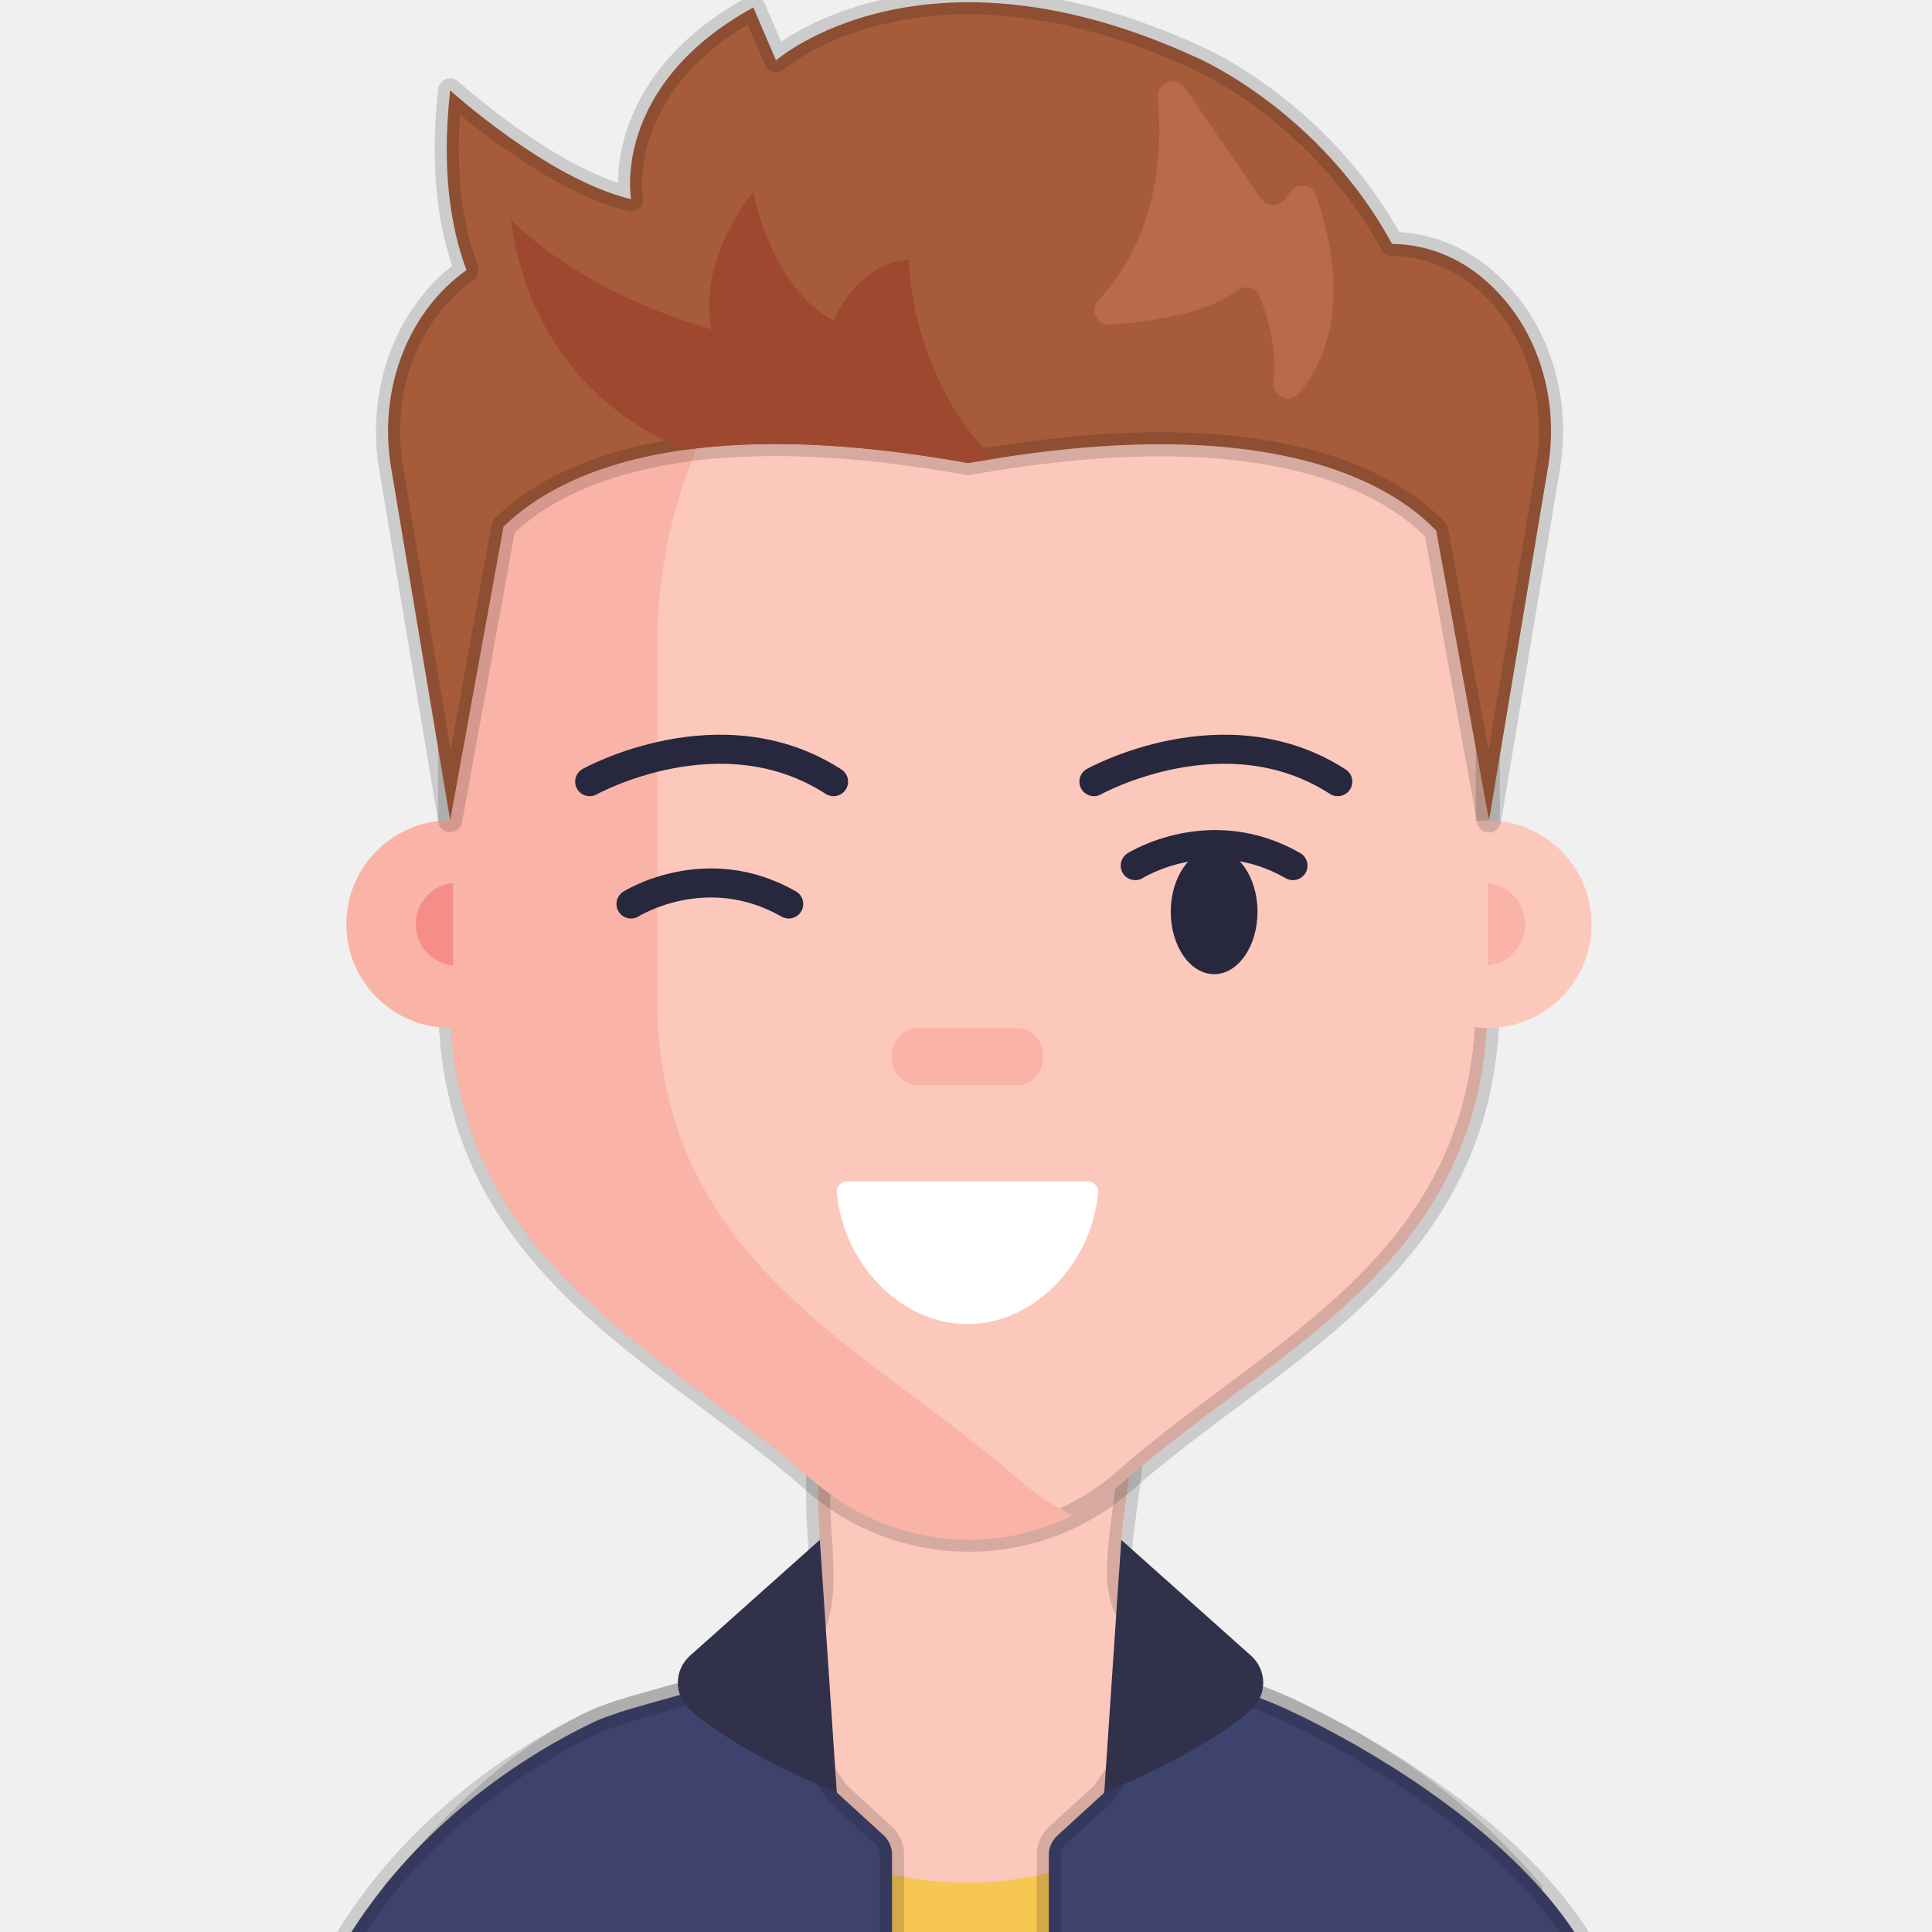
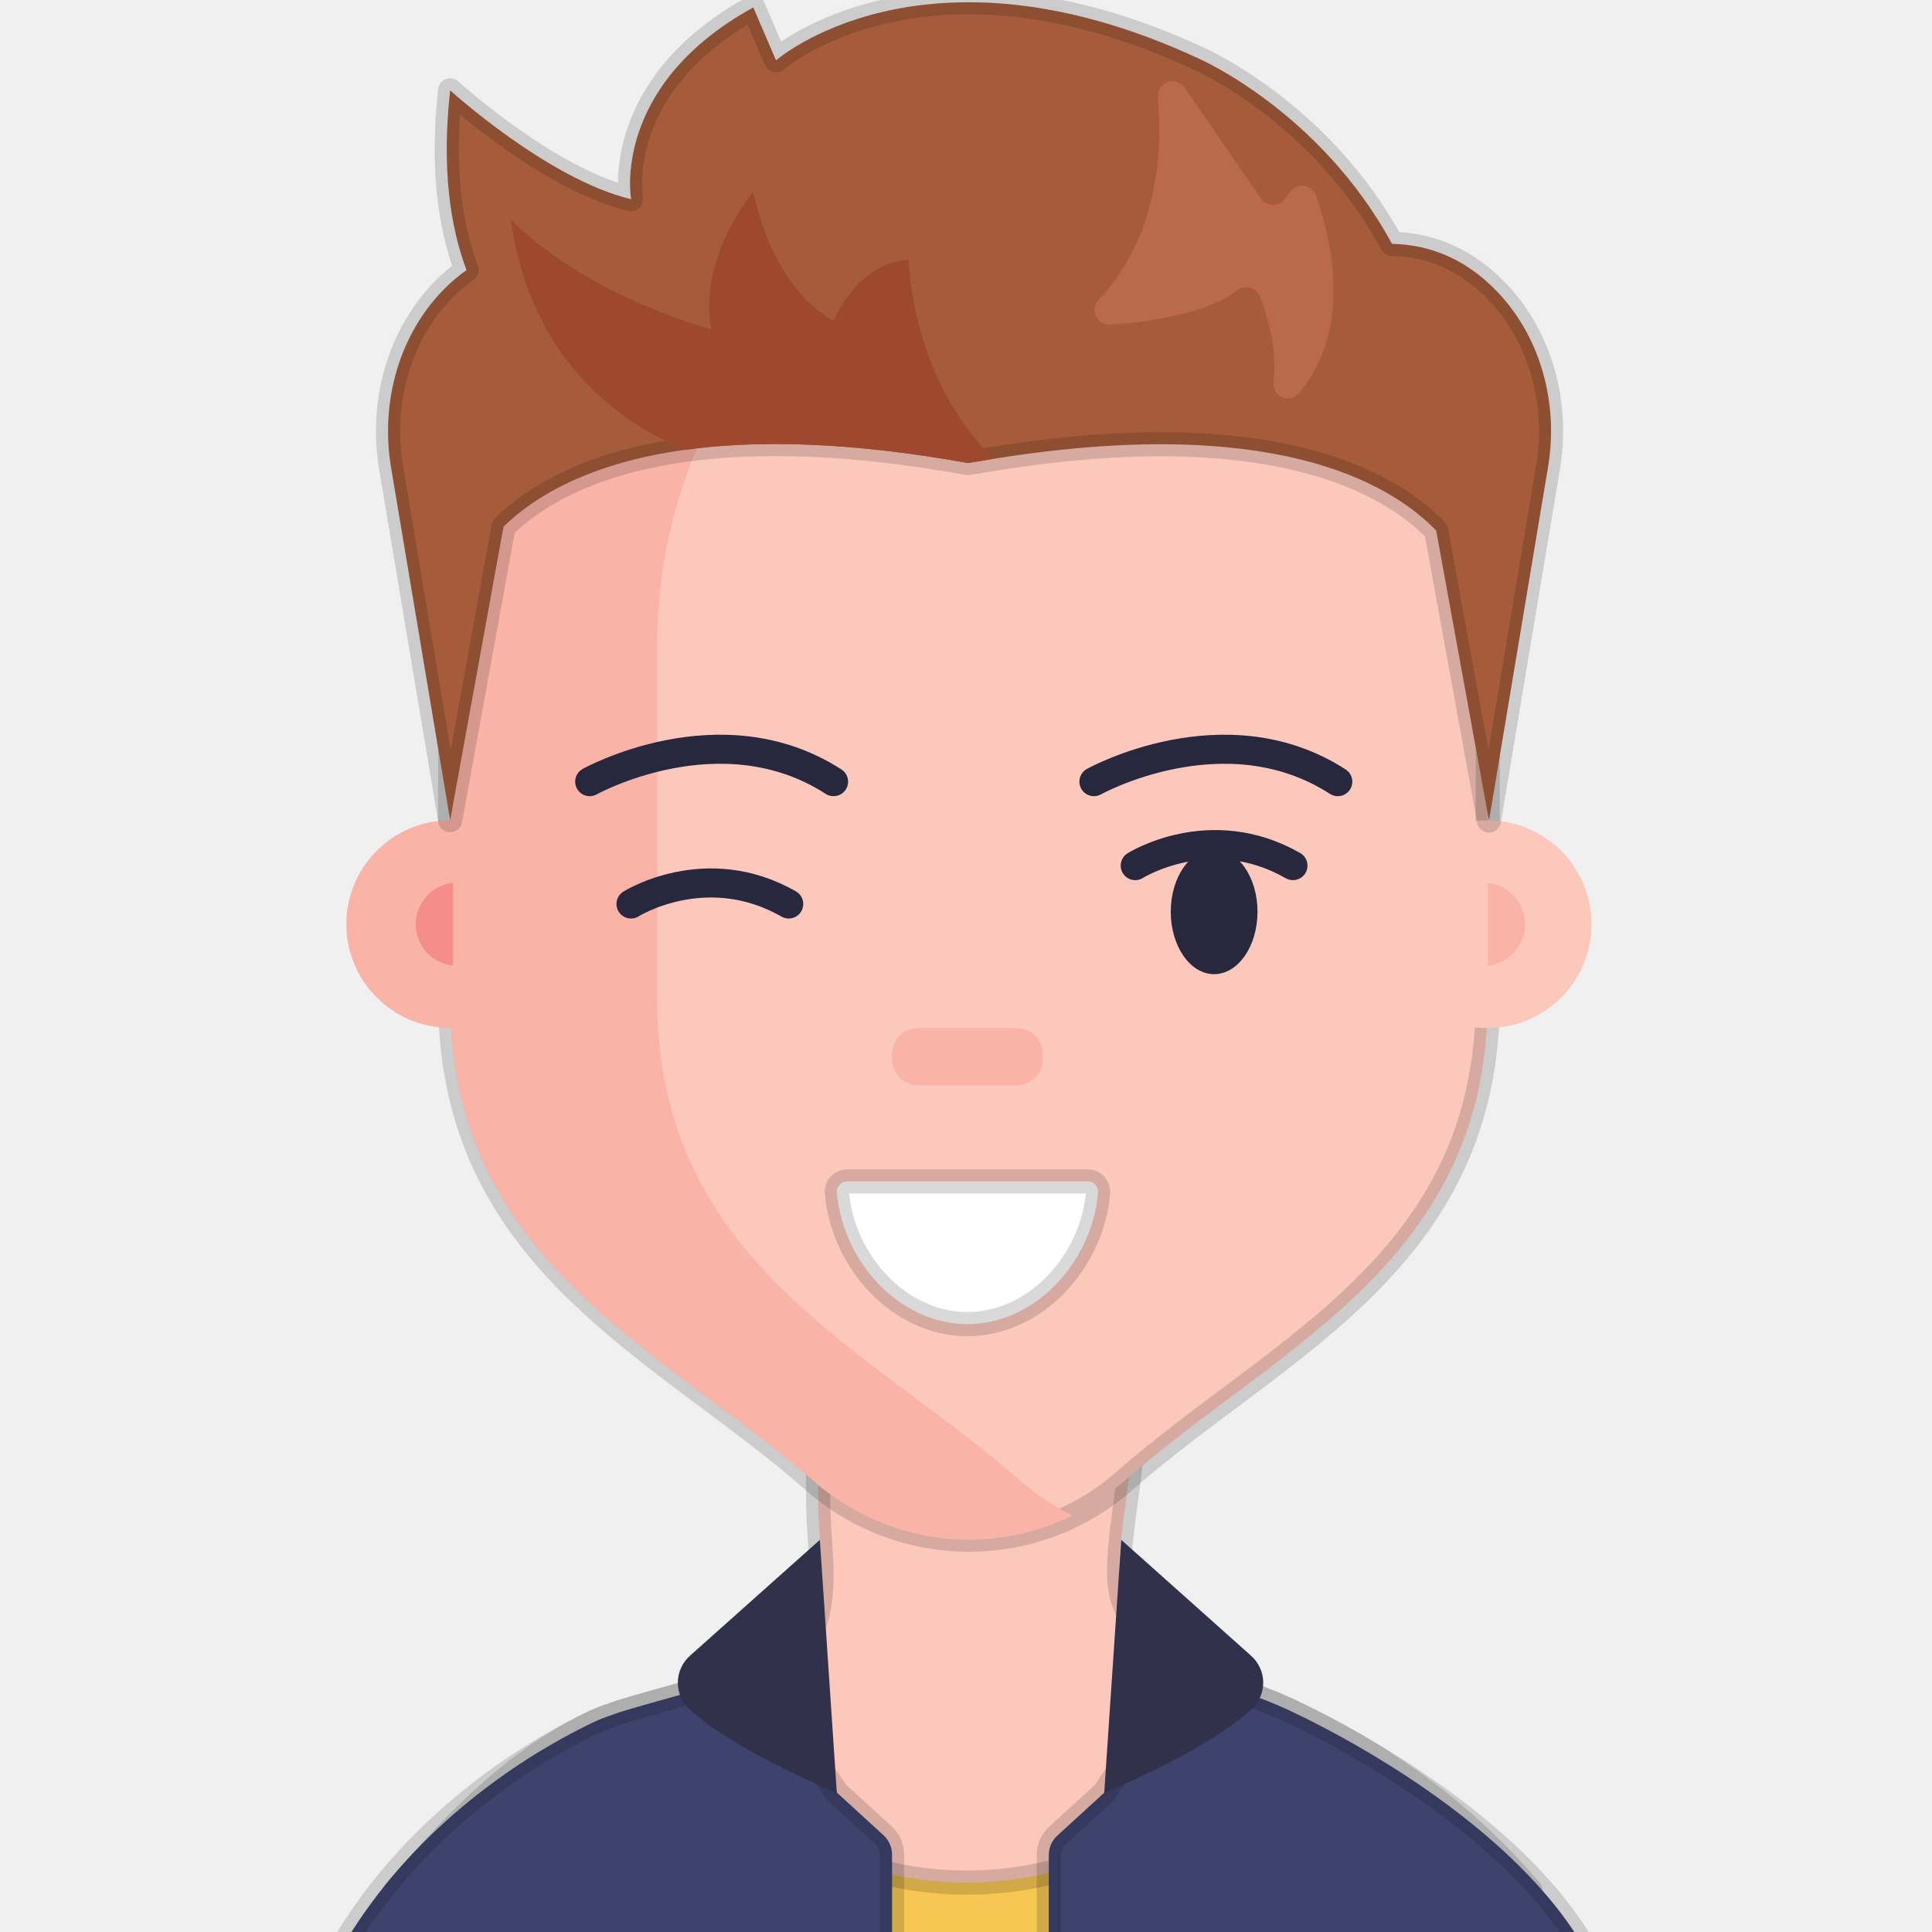
<svg xmlns="http://www.w3.org/2000/svg" id="Layer_1" viewBox="0 0 160 160">
  <defs>
    <style>.cls-1{fill:#fab3a7;}.cls-2{fill:#fcc8bc;}.cls-3{fill:none;stroke:#27273d;stroke-linecap:round;stroke-width:2.406px;}.cls-4{fill:#32314b;}.cls-5{fill:#9e4830;}.cls-6{fill:#3e436d;}.cls-7{fill:#fff;}.cls-8{fill:#a65c3b;}.cls-9{fill:#f6c752;}.cls-10{fill:#f58d89;}.cls-11{fill:#ba6949;}.cls-12{fill:#27273d;}</style>
  </defs>
  <g id="Avatars">
    <g id="Artboard">
      <g id="Men">
        <g id="Avatar-Users2_6">
          <g id="Icons">
            <path id="Path" class="cls-2" d="M126.75,156.57c-.213.137-.426.268-.643.402-7.707,4.752-16.105,8.279-24.894,10.453-3.142.78-6.326,1.382-9.536,1.805l-.217.031c-.857.11-1.716.209-2.578.296-.674.069-1.349.128-2.025.179-.464.038-.928.069-1.392.1-1.81.11-3.632.165-5.466.165-1.403,0-2.796-.032-4.18-.096-.653-.031-1.299-.069-1.946-.113-.553-.038-1.1-.083-1.65-.131-1.068-.092-2.131-.206-3.19-.344-12.773-1.583-24.039-4.967-34.922-11.839-.464-.292-.928-.591-1.375-.89,4.579-5.156,9.312-10.587,16.552-14.025.285-.134.636-.272,1.048-.419.302-.107.626-.213.983-.344,1.375-.433,3.156-.914,5.005-1.437,2.138-.598,4.373-1.251,6.225-1.946,1.794-.67,3.231-1.375,3.878-2.124,1.695-1.966,1.698-4.995,1.533-7.906-.083-1.375-.199-2.702-.199-3.891v-1.533c-.138-8.738-1.306-6.119,5.473-8.391.252-.072.51-.124.77-.155,3.654-.54,17.218-1.224,18.7.155,1.375,1.286,1.213,4.39.794,7.762-.344,2.777-.859,5.73-.811,7.996v.027c-.012.795.113,1.586.371,2.337,1.162,2.984,2.98,4.513,5.228,5.603,1.784.873,3.843,1.468,6.064,2.32.773.292,1.561.615,2.372.99.076.034.144.065.217.107.908.423,1.798.866,2.657,1.32,7.116,3.737,12.705,8.308,17.153,13.537Z" stroke="#000" stroke-opacity="0.15" stroke-width="2" stroke-linejoin="round" />
            <path id="Path-2" class="cls-2" d="M123.213,53.469v29.219c0,21.804-17.352,28.786-30.002,39.875-7.385,6.595-18.544,6.595-25.929,0-12.65-11.086-30.002-18.067-30.002-39.875v-29.511c.1-15.256,8.284-28.466,20.237-35.062.385-.217.78-.423,1.172-.619,4.524-2.297,9.488-3.598,14.558-3.816.516-.028,1.031-.038,1.554-.038h10.883c8.793.021,17.276,3.252,23.856,9.085,1.006.88,1.966,1.813,2.874,2.795,6.485,7.048,10.287,16.152,10.739,25.719h0c.041.753.062,1.488.062,2.228Z" stroke="#000" stroke-opacity="0.15" stroke-width="2" stroke-linejoin="round" />
            <path id="Path-3" class="cls-1" d="M54.425,82.705v-29.236c0-20.869,15.125-37.995,34.375-39.679-1.031-.1-2.062-.144-3.135-.144h-10.862c-20.725,0-37.524,17.834-37.524,39.823v14.468c-4.746,0-8.594,3.848-8.594,8.594s3.848,8.594,8.594,8.594h.083c1.248,19.907,17.748,26.782,29.92,37.438,6.163,5.404,14.565,6.39,21.539,2.939-1.59-.782-3.069-1.77-4.4-2.939-12.65-11.072-29.996-18.061-29.996-39.858Z" />
            <circle id="Oval" class="cls-2" cx="123.209" cy="76.541" r="8.597" />
            <path id="Path-4" class="cls-3" d="M48.836,64.733s10.838-6.04,20.195,0" />
            <path id="Path-5" class="cls-3" d="M90.594,64.733s10.838-6.04,20.195,0" />
            <ellipse id="Oval-2" class="cls-12" cx="100.549" cy="75.506" rx="3.592" ry="5.17" />
            <rect id="Rectangle" class="cls-1" x="73.874" y="85.142" width="12.492" height="4.737" rx="2.172" ry="2.172" />
            <path id="Path-6" class="cls-3" d="M52.256,74.864s6.208-3.919,13.062,0" />
            <path id="Path-7" class="cls-3" d="M94.015,71.687s6.208-3.919,13.062,0" />
            <path id="Path-8" class="cls-10" d="M37.523,73.121c-1.757.176-3.094,1.655-3.094,3.42s1.337,3.244,3.094,3.42v-6.841Z" />
            <path id="Path-9" class="cls-1" d="M123.209,79.961c1.757-.176,3.094-1.655,3.094-3.42s-1.337-3.244-3.094-3.42v6.841Z" />
-             <path id="Path-10" class="cls-7" d="M70.148,97.84c-.236 0-.461.099-.621.273-.16.174-.24.406-.221.642.461,5.658,5.125,10.9,10.814,10.9h0c5.689,0,10.357-5.242,10.818-10.9.018-.235-.062-.467-.222-.641-.16-.173-.384-.273-.62-.274h-19.948Z" />
+             <path id="Path-10" class="cls-7" d="M70.148,97.84c-.236 0-.461.099-.621.273-.16.174-.24.406-.221.642.461,5.658,5.125,10.9,10.814,10.9h0c5.689,0,10.357-5.242,10.818-10.9.018-.235-.062-.467-.222-.641-.16-.173-.384-.273-.62-.274h-19.948Z" stroke="#000" stroke-opacity="0.15" stroke-width="2" stroke-linejoin="round" />
            <path id="Path-11" class="cls-8" d="M128.201,38.687l-4.888,29.257-4.373-24.001c-3.877-4.022-13.64-9.649-36.664-5.943-.688.11-1.403.23-2.118.344-10.007-1.801-17.634-1.894-23.43-1.093-8.078,1.117-12.595,3.977-15.029,6.37l-4.417,24.3-4.898-29.219c-.914-5.466.712-11.137,4.531-14.895.533-.525,1.108-1.005,1.719-1.437-1.375-3.671-2.062-8.508-1.354-14.888,0,0,8.109,7.38,14.984,9.013,0,0-1.719-9.357,10.12-15.881l1.884,4.386s12.196-10.722,34.983-.162c0,0,10.082,4.376,16.029,15.359,3.871.076,6.744,1.849,8.834,4.087,3.513,3.747,4.964,9.185,4.087,14.403Z" stroke="#000" stroke-opacity="0.15" stroke-width="2" stroke-linejoin="round" />
            <path id="Path-12" class="cls-5" d="M82.276,38c-.688.11-1.403.23-2.118.344-10.007-1.801-17.634-1.894-23.43-1.093-5.345-2.214-12.794-7.367-14.438-19.109,0,0,5.139,5.775,16.651,9.147,0,0-1.482-5.026,3.438-11.419,0,0,1.375,7.807,6.652,10.697,0,0,1.898-4.812,6.229-5.057,0,.024.093,9.615,7.016,16.49Z" />
            <path id="Path-13" class="cls-11" d="M95.892,8.039c.416,4.744-.062,11.615-4.902,16.792-.356.361-.451.905-.237,1.364.214.46.691.738,1.196.698,3.211-.227,7.906-.894,10.515-2.839.301-.236.697-.317,1.066-.217s.671.367.814.723c.653,1.698,1.461,4.469,1.114,7.085-.06.537.243,1.05.743,1.256s1.076.057,1.413-.366c2.324-2.836,4.273-7.906,1.375-16.345-.148-.426-.52-.734-.966-.802-.446-.067-.892.118-1.159.482l-.45.612c-.233.316-.604.5-.996.494-.392-.006-.758-.202-.98-.525l-6.339-9.202c-.313-.452-.89-.637-1.407-.451s-.845.695-.8,1.242Z" />
-             <path id="Path-14" class="cls-9" d="M91.45,153.624v15.637c-.857.11-1.716.209-2.578.296-.674.069-1.349.128-2.025.179-.464.038-.928.069-1.392.1-1.804.11-3.622.165-5.455.165-1.403,0-2.796-.032-4.18-.096-.653-.031-1.299-.069-1.946-.113-.553-.038-1.1-.083-1.65-.131-1.068-.092-2.131-.206-3.19-.344v-15.692c1.543.729,3.168,1.272,4.84,1.616,4.279.934,8.714.888,12.973-.134,1.569-.379,3.107-.874,4.603-1.482Z" />
+             <path id="Path-14" class="cls-9" d="M91.45,153.624v15.637c-.857.11-1.716.209-2.578.296-.674.069-1.349.128-2.025.179-.464.038-.928.069-1.392.1-1.804.11-3.622.165-5.455.165-1.403,0-2.796-.032-4.18-.096-.653-.031-1.299-.069-1.946-.113-.553-.038-1.1-.083-1.65-.131-1.068-.092-2.131-.206-3.19-.344v-15.692c1.543.729,3.168,1.272,4.84,1.616,4.279.934,8.714.888,12.973-.134,1.569-.379,3.107-.874,4.603-1.482Z" stroke="#000" stroke-opacity="0.15" stroke-width="2" stroke-linejoin="round" />
            <path id="Path-15" class="cls-6" d="M73.875,153.613v16.177c-.554-.038-1.1-.083-1.65-.131-1.068-.092-2.131-.206-3.19-.344-12.773-1.583-28.039-.967-38.922-7.839-.464-.292-.928-.591-1.375-.89,5.263-8.587,13.312-14.587,20.552-18.025.285-.134.636-.272,1.048-.419.302-.107.626-.213.983-.344,1.375-.433,3.156-.914,5.005-1.437,2.138-.598,4.373-1.251,6.225-1.946l6.758,10.041,3.86,3.53c.456.416.713,1.008.705,1.626Z" stroke="#000" stroke-opacity="0.15" stroke-width="2" stroke-linejoin="round" />
            <path id="Path-16" class="cls-6" d="M130.75,160.57c-.213.137-.426.268-.643.402-7.707,4.752-20.105,4.279-28.894,6.453-3.142.78-6.326,1.382-9.536,1.805l-.217.031c-.857.11-1.716.209-2.578.296-.674.069-1.349.128-2.025.179v-16.122c.002-.608.259-1.188.708-1.598l3.86-3.53.034-.052,6.813-10.123c1.784.873,3.843,1.468,6.064,2.32.773.292,1.561.615,2.372.99.076.034.144.065.217.107.908.423,1.798.866,2.657,1.32,7.129,3.723,16.417,9.953,21.167,17.523Z" stroke="#000" stroke-opacity="0.15" stroke-width="2" stroke-linejoin="round" />
            <path id="Path-17" class="cls-4" d="M67.897,127.523l-10.756,9.598c-.634.563-.999,1.368-1.005,2.215-.006.848.348,1.658.974,2.229,1.812,1.636,5.335,3.981,12.193,6.92l-1.406-20.962Z" />
            <path id="Path-18" class="cls-4" d="M92.856,127.523l10.753,9.598c.634.563.999,1.368,1.005,2.215.006.848-.348,1.658-.974,2.229-1.812,1.636-5.335,3.981-12.193,6.92l1.409-20.962Z" />
          </g>
        </g>
      </g>
    </g>
  </g>
</svg>
